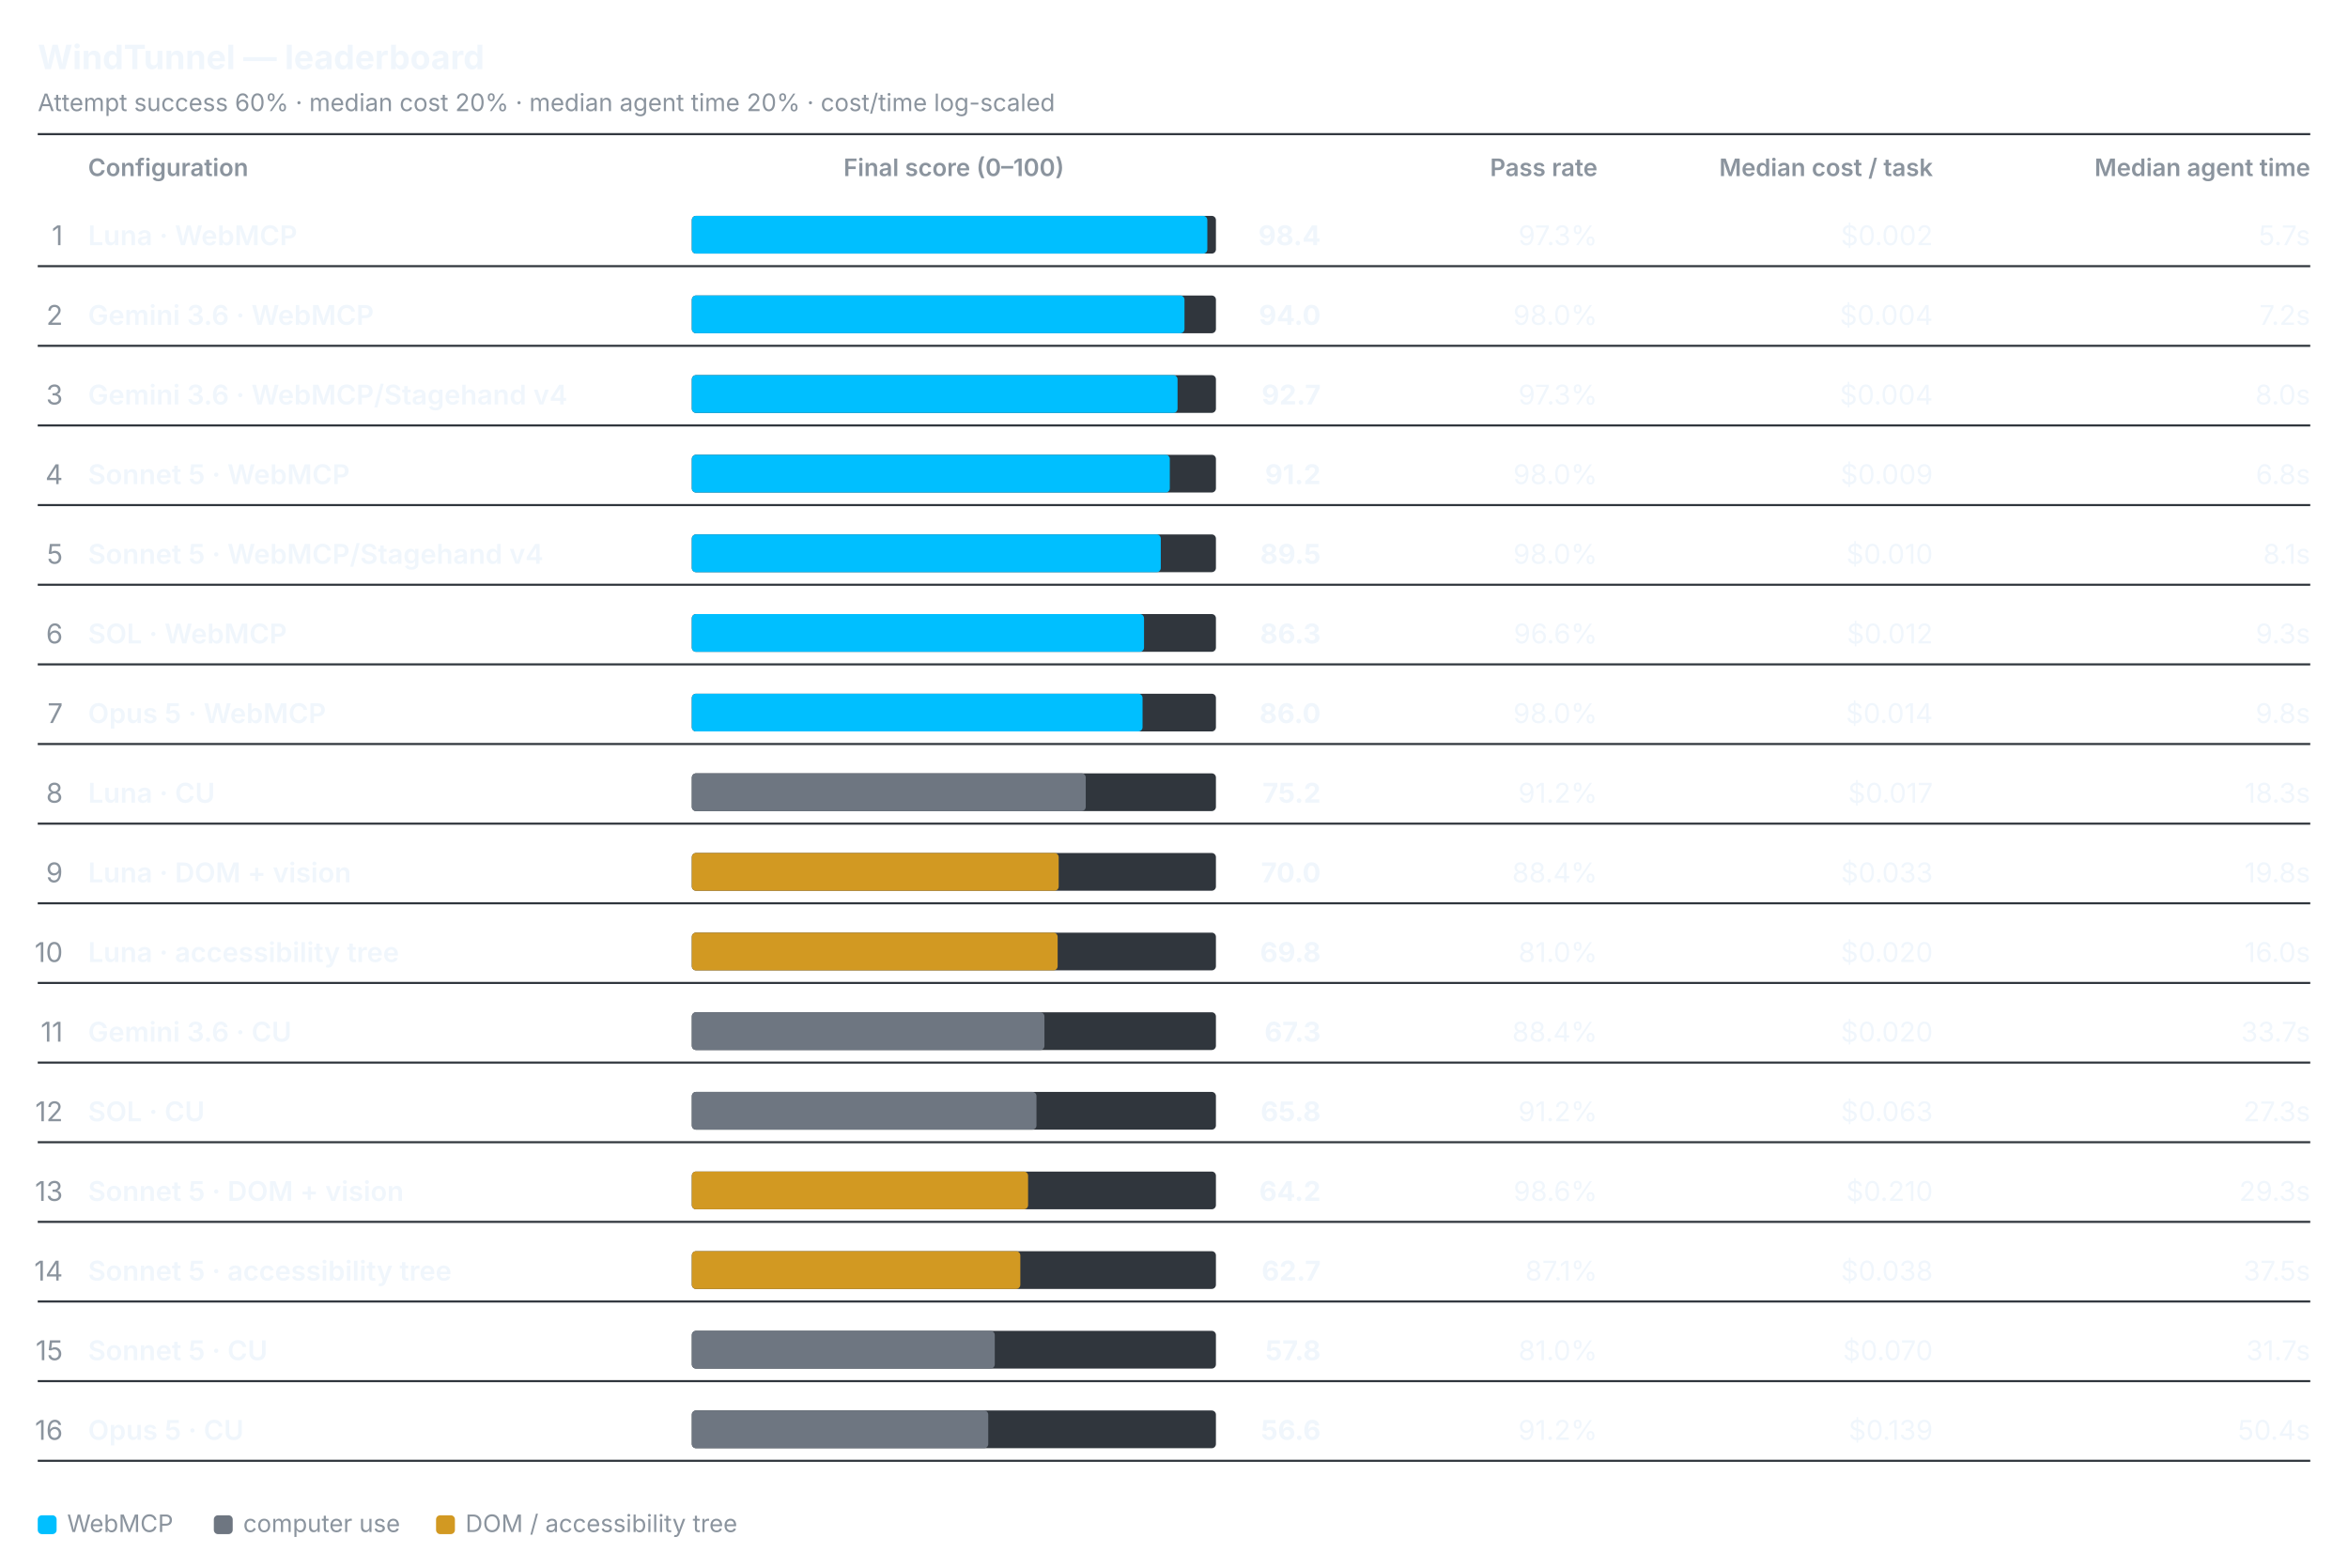
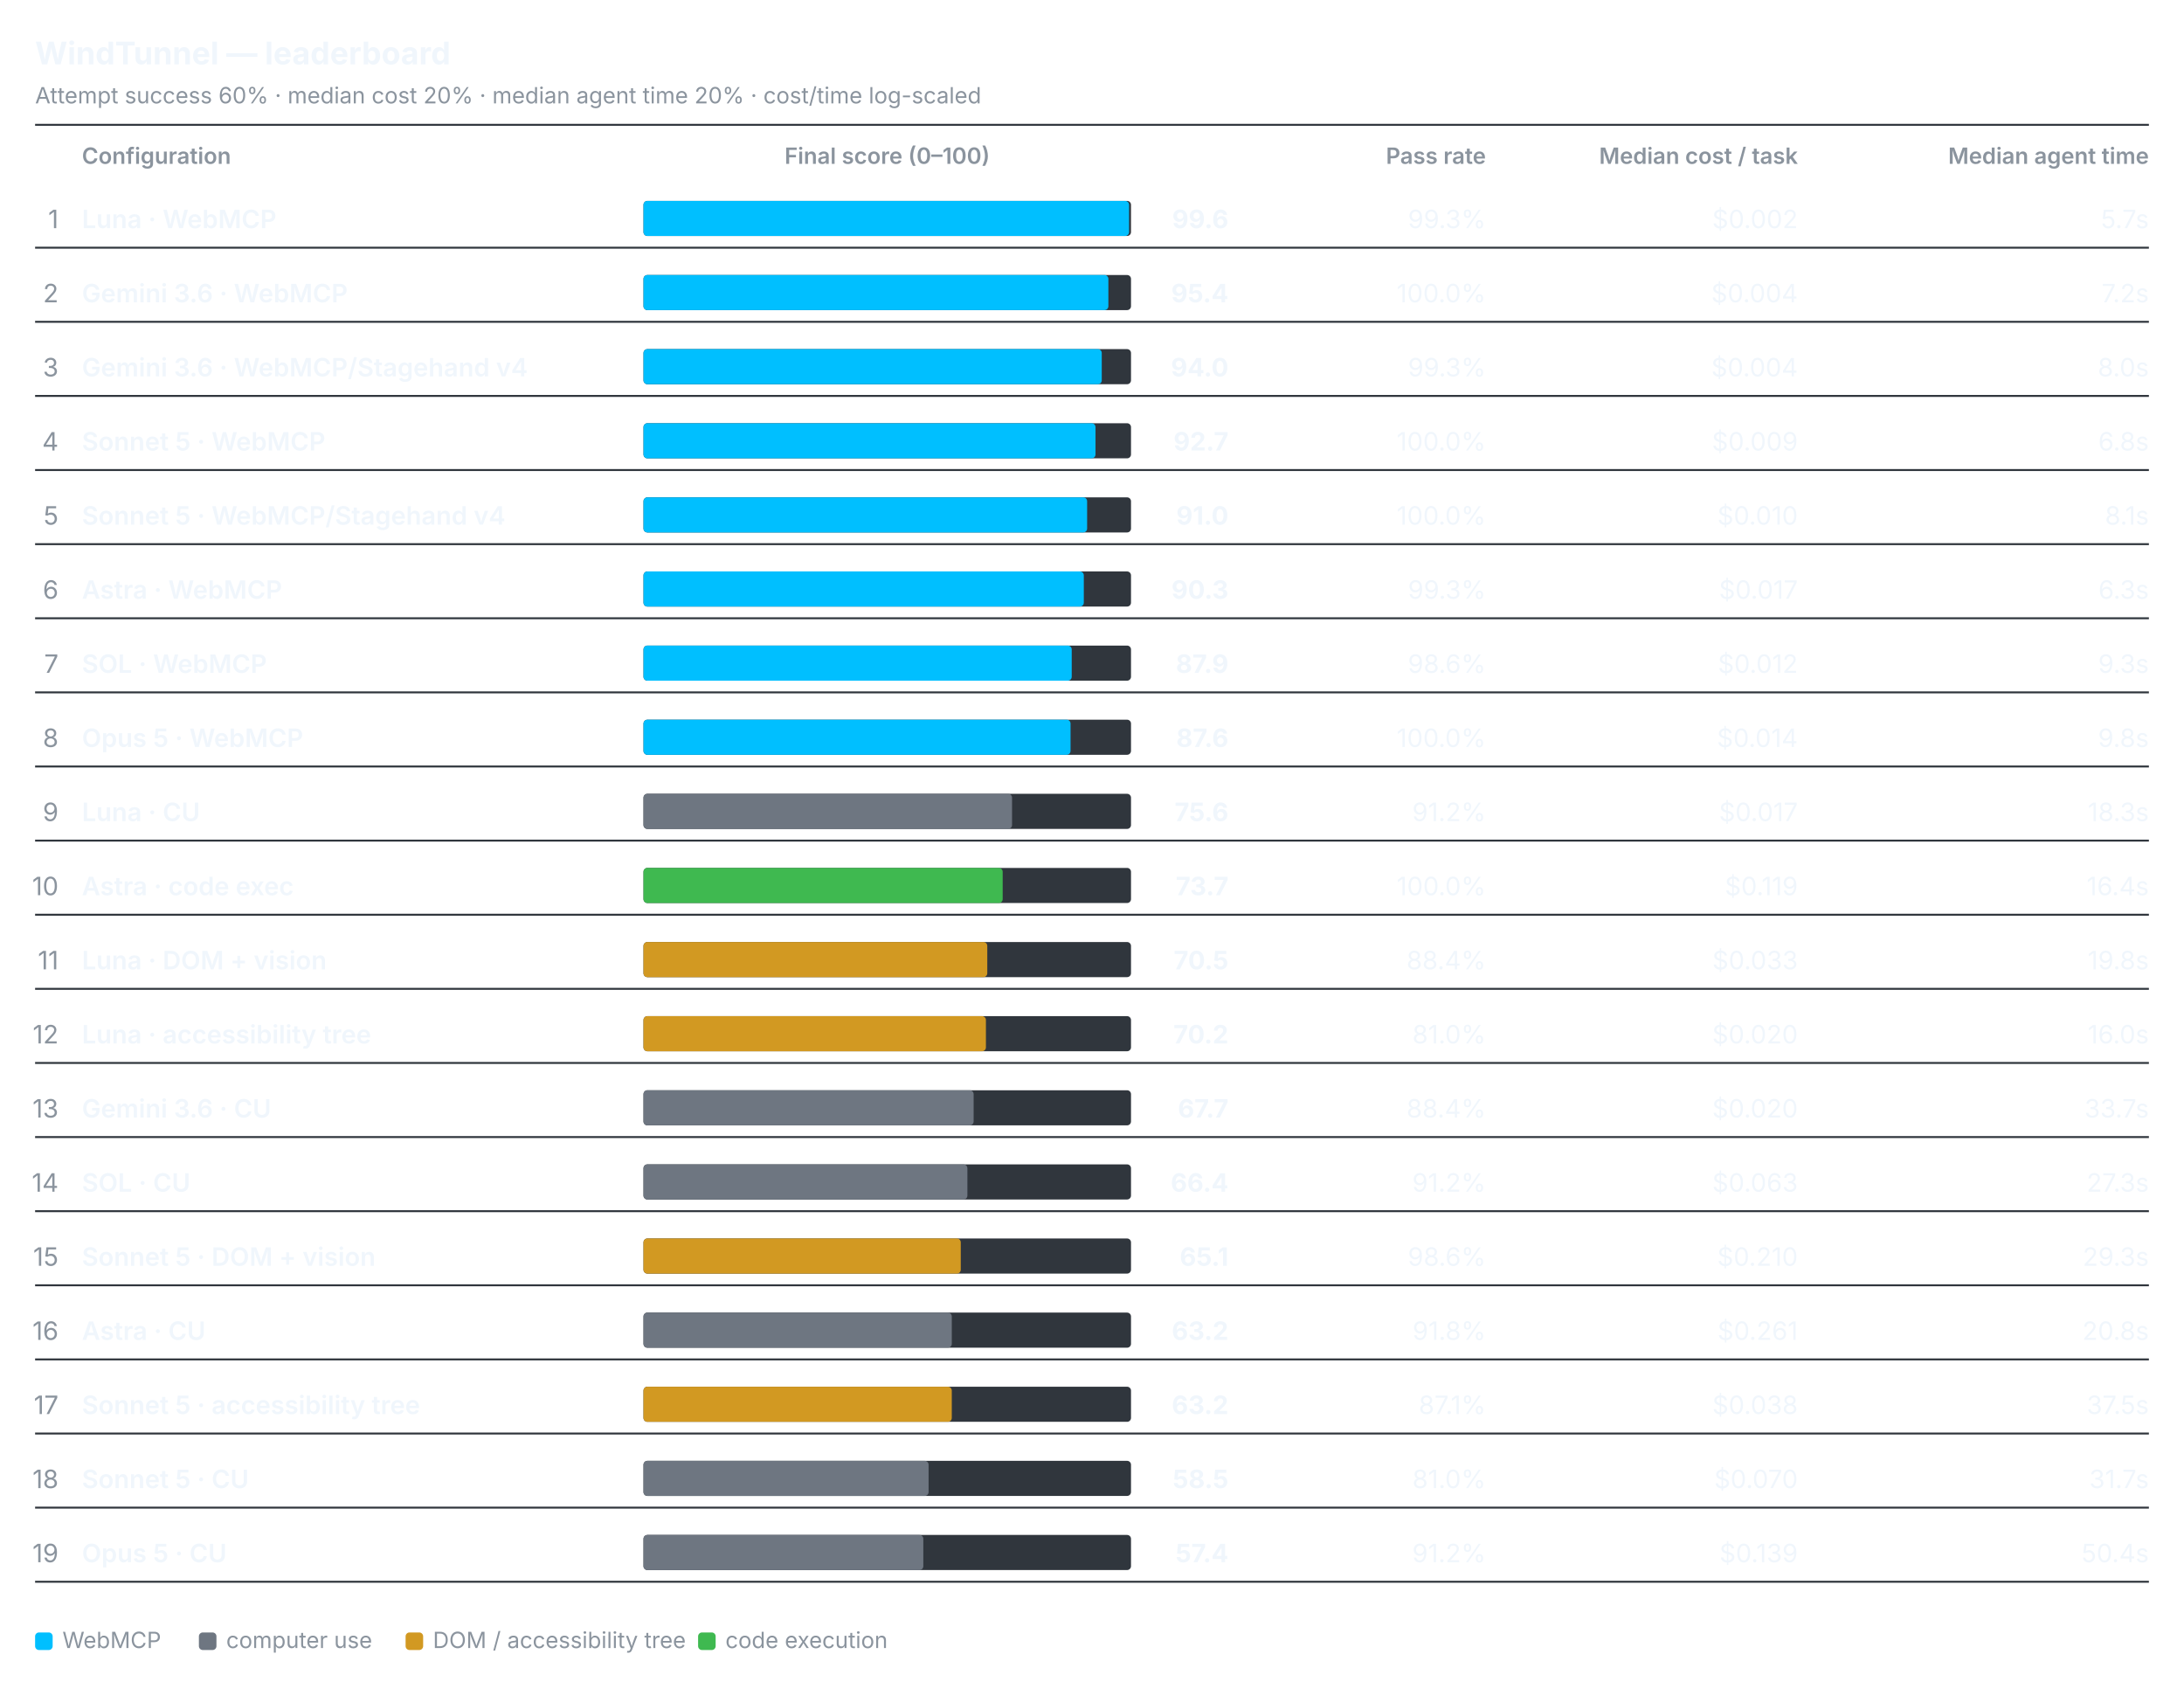
- <svg xmlns="http://www.w3.org/2000/svg" viewBox="0 0 1120 748" width="1120" height="748" font-family="system-ui,-apple-system,sans-serif" font-size="13">
+ <svg xmlns="http://www.w3.org/2000/svg" viewBox="0 0 1120 862" width="1120" height="862" font-family="system-ui,-apple-system,sans-serif" font-size="13">
  <text x="18" y="33" font-size="16" font-weight="650" fill="#f0f6fc">WindTunnel — leaderboard</text>
  <text x="18" y="53" font-size="11.5" fill="#8b949e">Attempt success 60% · median cost 20% · median agent time 20% · cost/time log-scaled</text>
  <line x1="18" y1="64" x2="1102" y2="64" stroke="#30363d" stroke-width="1" />
  <text x="42" y="84" font-size="11.5" font-weight="600" fill="#8b949e">Configuration</text>
  <text x="455" y="84" text-anchor="middle" font-size="11.5" font-weight="600" fill="#8b949e">Final score (0–100)</text>
  <text x="762" y="84" text-anchor="end" font-size="11.5" font-weight="600" fill="#8b949e">Pass rate</text>
  <text x="922" y="84" text-anchor="end" font-size="11.5" font-weight="600" fill="#8b949e">Median cost / task</text>
  <text x="1102" y="84" text-anchor="end" font-size="11.5" font-weight="600" fill="#8b949e">Median agent time</text>
  <line x1="18" y1="127" x2="1102" y2="127" stroke="#30363d" stroke-width="1" />
  <text x="30" y="117" text-anchor="end" fill="#8b949e">1</text>
  <text x="42" y="117" font-weight="600" fill="#f0f6fc">Luna · WebMCP</text>
  <rect x="330" y="103" width="250" height="18" rx="2" fill="#30363d" />
-   <rect x="330" y="103" width="245.9" height="18" rx="2" fill="#00bfff" />
-   <text x="630" y="117" text-anchor="end" font-weight="700" fill="#f0f6fc">98.4</text>
-   <text x="762" y="117" text-anchor="end" fill="#f0f6fc">97.3%</text>
+   <rect x="330" y="103" width="249.0" height="18" rx="2" fill="#00bfff" />
+   <text x="630" y="117" text-anchor="end" font-weight="700" fill="#f0f6fc">99.6</text>
+   <text x="762" y="117" text-anchor="end" fill="#f0f6fc">99.3%</text>
  <text x="922" y="117" text-anchor="end" fill="#f0f6fc">$0.002</text>
  <text x="1102" y="117" text-anchor="end" fill="#f0f6fc">5.7s</text>
  <line x1="18" y1="165" x2="1102" y2="165" stroke="#30363d" stroke-width="1" />
  <text x="30" y="155" text-anchor="end" fill="#8b949e">2</text>
  <text x="42" y="155" font-weight="600" fill="#f0f6fc">Gemini 3.6 · WebMCP</text>
  <rect x="330" y="141" width="250" height="18" rx="2" fill="#30363d" />
-   <rect x="330" y="141" width="235.0" height="18" rx="2" fill="#00bfff" />
-   <text x="630" y="155" text-anchor="end" font-weight="700" fill="#f0f6fc">94.0</text>
-   <text x="762" y="155" text-anchor="end" fill="#f0f6fc">98.0%</text>
+   <rect x="330" y="141" width="238.4" height="18" rx="2" fill="#00bfff" />
+   <text x="630" y="155" text-anchor="end" font-weight="700" fill="#f0f6fc">95.4</text>
+   <text x="762" y="155" text-anchor="end" fill="#f0f6fc">100.0%</text>
  <text x="922" y="155" text-anchor="end" fill="#f0f6fc">$0.004</text>
  <text x="1102" y="155" text-anchor="end" fill="#f0f6fc">7.2s</text>
  <line x1="18" y1="203" x2="1102" y2="203" stroke="#30363d" stroke-width="1" />
  <text x="30" y="193" text-anchor="end" fill="#8b949e">3</text>
  <text x="42" y="193" font-weight="600" fill="#f0f6fc">Gemini 3.6 · WebMCP/Stagehand v4</text>
  <rect x="330" y="179" width="250" height="18" rx="2" fill="#30363d" />
-   <rect x="330" y="179" width="231.7" height="18" rx="2" fill="#00bfff" />
-   <text x="630" y="193" text-anchor="end" font-weight="700" fill="#f0f6fc">92.7</text>
-   <text x="762" y="193" text-anchor="end" fill="#f0f6fc">97.3%</text>
+   <rect x="330" y="179" width="235.0" height="18" rx="2" fill="#00bfff" />
+   <text x="630" y="193" text-anchor="end" font-weight="700" fill="#f0f6fc">94.0</text>
+   <text x="762" y="193" text-anchor="end" fill="#f0f6fc">99.3%</text>
  <text x="922" y="193" text-anchor="end" fill="#f0f6fc">$0.004</text>
  <text x="1102" y="193" text-anchor="end" fill="#f0f6fc">8.0s</text>
  <line x1="18" y1="241" x2="1102" y2="241" stroke="#30363d" stroke-width="1" />
  <text x="30" y="231" text-anchor="end" fill="#8b949e">4</text>
  <text x="42" y="231" font-weight="600" fill="#f0f6fc">Sonnet 5 · WebMCP</text>
  <rect x="330" y="217" width="250" height="18" rx="2" fill="#30363d" />
-   <rect x="330" y="217" width="228.0" height="18" rx="2" fill="#00bfff" />
-   <text x="630" y="231" text-anchor="end" font-weight="700" fill="#f0f6fc">91.2</text>
-   <text x="762" y="231" text-anchor="end" fill="#f0f6fc">98.0%</text>
+   <rect x="330" y="217" width="231.8" height="18" rx="2" fill="#00bfff" />
+   <text x="630" y="231" text-anchor="end" font-weight="700" fill="#f0f6fc">92.7</text>
+   <text x="762" y="231" text-anchor="end" fill="#f0f6fc">100.0%</text>
  <text x="922" y="231" text-anchor="end" fill="#f0f6fc">$0.009</text>
  <text x="1102" y="231" text-anchor="end" fill="#f0f6fc">6.8s</text>
  <line x1="18" y1="279" x2="1102" y2="279" stroke="#30363d" stroke-width="1" />
  <text x="30" y="269" text-anchor="end" fill="#8b949e">5</text>
  <text x="42" y="269" font-weight="600" fill="#f0f6fc">Sonnet 5 · WebMCP/Stagehand v4</text>
  <rect x="330" y="255" width="250" height="18" rx="2" fill="#30363d" />
-   <rect x="330" y="255" width="223.7" height="18" rx="2" fill="#00bfff" />
-   <text x="630" y="269" text-anchor="end" font-weight="700" fill="#f0f6fc">89.5</text>
-   <text x="762" y="269" text-anchor="end" fill="#f0f6fc">98.0%</text>
+   <rect x="330" y="255" width="227.5" height="18" rx="2" fill="#00bfff" />
+   <text x="630" y="269" text-anchor="end" font-weight="700" fill="#f0f6fc">91.0</text>
+   <text x="762" y="269" text-anchor="end" fill="#f0f6fc">100.0%</text>
  <text x="922" y="269" text-anchor="end" fill="#f0f6fc">$0.010</text>
  <text x="1102" y="269" text-anchor="end" fill="#f0f6fc">8.1s</text>
  <line x1="18" y1="317" x2="1102" y2="317" stroke="#30363d" stroke-width="1" />
  <text x="30" y="307" text-anchor="end" fill="#8b949e">6</text>
-   <text x="42" y="307" font-weight="600" fill="#f0f6fc">SOL · WebMCP</text>
+   <text x="42" y="307" font-weight="600" fill="#f0f6fc">Astra · WebMCP</text>
  <rect x="330" y="293" width="250" height="18" rx="2" fill="#30363d" />
-   <rect x="330" y="293" width="215.7" height="18" rx="2" fill="#00bfff" />
-   <text x="630" y="307" text-anchor="end" font-weight="700" fill="#f0f6fc">86.3</text>
-   <text x="762" y="307" text-anchor="end" fill="#f0f6fc">96.6%</text>
-   <text x="922" y="307" text-anchor="end" fill="#f0f6fc">$0.012</text>
-   <text x="1102" y="307" text-anchor="end" fill="#f0f6fc">9.3s</text>
+   <rect x="330" y="293" width="225.8" height="18" rx="2" fill="#00bfff" />
+   <text x="630" y="307" text-anchor="end" font-weight="700" fill="#f0f6fc">90.3</text>
+   <text x="762" y="307" text-anchor="end" fill="#f0f6fc">99.3%</text>
+   <text x="922" y="307" text-anchor="end" fill="#f0f6fc">$0.017</text>
+   <text x="1102" y="307" text-anchor="end" fill="#f0f6fc">6.3s</text>
  <line x1="18" y1="355" x2="1102" y2="355" stroke="#30363d" stroke-width="1" />
  <text x="30" y="345" text-anchor="end" fill="#8b949e">7</text>
-   <text x="42" y="345" font-weight="600" fill="#f0f6fc">Opus 5 · WebMCP</text>
+   <text x="42" y="345" font-weight="600" fill="#f0f6fc">SOL · WebMCP</text>
  <rect x="330" y="331" width="250" height="18" rx="2" fill="#30363d" />
-   <rect x="330" y="331" width="215.0" height="18" rx="2" fill="#00bfff" />
-   <text x="630" y="345" text-anchor="end" font-weight="700" fill="#f0f6fc">86.0</text>
-   <text x="762" y="345" text-anchor="end" fill="#f0f6fc">98.0%</text>
-   <text x="922" y="345" text-anchor="end" fill="#f0f6fc">$0.014</text>
-   <text x="1102" y="345" text-anchor="end" fill="#f0f6fc">9.8s</text>
+   <rect x="330" y="331" width="219.6" height="18" rx="2" fill="#00bfff" />
+   <text x="630" y="345" text-anchor="end" font-weight="700" fill="#f0f6fc">87.9</text>
+   <text x="762" y="345" text-anchor="end" fill="#f0f6fc">98.6%</text>
+   <text x="922" y="345" text-anchor="end" fill="#f0f6fc">$0.012</text>
+   <text x="1102" y="345" text-anchor="end" fill="#f0f6fc">9.3s</text>
  <line x1="18" y1="393" x2="1102" y2="393" stroke="#30363d" stroke-width="1" />
  <text x="30" y="383" text-anchor="end" fill="#8b949e">8</text>
-   <text x="42" y="383" font-weight="600" fill="#f0f6fc">Luna · CU</text>
+   <text x="42" y="383" font-weight="600" fill="#f0f6fc">Opus 5 · WebMCP</text>
  <rect x="330" y="369" width="250" height="18" rx="2" fill="#30363d" />
-   <rect x="330" y="369" width="187.9" height="18" rx="2" fill="#6e7681" />
-   <text x="630" y="383" text-anchor="end" font-weight="700" fill="#f0f6fc">75.2</text>
-   <text x="762" y="383" text-anchor="end" fill="#f0f6fc">91.2%</text>
-   <text x="922" y="383" text-anchor="end" fill="#f0f6fc">$0.017</text>
-   <text x="1102" y="383" text-anchor="end" fill="#f0f6fc">18.3s</text>
+   <rect x="330" y="369" width="219.0" height="18" rx="2" fill="#00bfff" />
+   <text x="630" y="383" text-anchor="end" font-weight="700" fill="#f0f6fc">87.6</text>
+   <text x="762" y="383" text-anchor="end" fill="#f0f6fc">100.0%</text>
+   <text x="922" y="383" text-anchor="end" fill="#f0f6fc">$0.014</text>
+   <text x="1102" y="383" text-anchor="end" fill="#f0f6fc">9.8s</text>
  <line x1="18" y1="431" x2="1102" y2="431" stroke="#30363d" stroke-width="1" />
  <text x="30" y="421" text-anchor="end" fill="#8b949e">9</text>
-   <text x="42" y="421" font-weight="600" fill="#f0f6fc">Luna · DOM + vision</text>
+   <text x="42" y="421" font-weight="600" fill="#f0f6fc">Luna · CU</text>
  <rect x="330" y="407" width="250" height="18" rx="2" fill="#30363d" />
-   <rect x="330" y="407" width="175.0" height="18" rx="2" fill="#d29922" />
-   <text x="630" y="421" text-anchor="end" font-weight="700" fill="#f0f6fc">70.0</text>
-   <text x="762" y="421" text-anchor="end" fill="#f0f6fc">88.4%</text>
-   <text x="922" y="421" text-anchor="end" fill="#f0f6fc">$0.033</text>
-   <text x="1102" y="421" text-anchor="end" fill="#f0f6fc">19.8s</text>
+   <rect x="330" y="407" width="189.0" height="18" rx="2" fill="#6e7681" />
+   <text x="630" y="421" text-anchor="end" font-weight="700" fill="#f0f6fc">75.6</text>
+   <text x="762" y="421" text-anchor="end" fill="#f0f6fc">91.2%</text>
+   <text x="922" y="421" text-anchor="end" fill="#f0f6fc">$0.017</text>
+   <text x="1102" y="421" text-anchor="end" fill="#f0f6fc">18.3s</text>
  <line x1="18" y1="469" x2="1102" y2="469" stroke="#30363d" stroke-width="1" />
  <text x="30" y="459" text-anchor="end" fill="#8b949e">10</text>
-   <text x="42" y="459" font-weight="600" fill="#f0f6fc">Luna · accessibility tree</text>
+   <text x="42" y="459" font-weight="600" fill="#f0f6fc">Astra · code exec</text>
  <rect x="330" y="445" width="250" height="18" rx="2" fill="#30363d" />
-   <rect x="330" y="445" width="174.5" height="18" rx="2" fill="#d29922" />
-   <text x="630" y="459" text-anchor="end" font-weight="700" fill="#f0f6fc">69.8</text>
-   <text x="762" y="459" text-anchor="end" fill="#f0f6fc">81.0%</text>
-   <text x="922" y="459" text-anchor="end" fill="#f0f6fc">$0.020</text>
-   <text x="1102" y="459" text-anchor="end" fill="#f0f6fc">16.0s</text>
+   <rect x="330" y="445" width="184.2" height="18" rx="2" fill="#3fb950" />
+   <text x="630" y="459" text-anchor="end" font-weight="700" fill="#f0f6fc">73.7</text>
+   <text x="762" y="459" text-anchor="end" fill="#f0f6fc">100.0%</text>
+   <text x="922" y="459" text-anchor="end" fill="#f0f6fc">$0.119</text>
+   <text x="1102" y="459" text-anchor="end" fill="#f0f6fc">16.4s</text>
  <line x1="18" y1="507" x2="1102" y2="507" stroke="#30363d" stroke-width="1" />
  <text x="30" y="497" text-anchor="end" fill="#8b949e">11</text>
-   <text x="42" y="497" font-weight="600" fill="#f0f6fc">Gemini 3.6 · CU</text>
+   <text x="42" y="497" font-weight="600" fill="#f0f6fc">Luna · DOM + vision</text>
  <rect x="330" y="483" width="250" height="18" rx="2" fill="#30363d" />
-   <rect x="330" y="483" width="168.2" height="18" rx="2" fill="#6e7681" />
-   <text x="630" y="497" text-anchor="end" font-weight="700" fill="#f0f6fc">67.3</text>
+   <rect x="330" y="483" width="176.3" height="18" rx="2" fill="#d29922" />
+   <text x="630" y="497" text-anchor="end" font-weight="700" fill="#f0f6fc">70.5</text>
  <text x="762" y="497" text-anchor="end" fill="#f0f6fc">88.4%</text>
-   <text x="922" y="497" text-anchor="end" fill="#f0f6fc">$0.020</text>
-   <text x="1102" y="497" text-anchor="end" fill="#f0f6fc">33.7s</text>
+   <text x="922" y="497" text-anchor="end" fill="#f0f6fc">$0.033</text>
+   <text x="1102" y="497" text-anchor="end" fill="#f0f6fc">19.8s</text>
  <line x1="18" y1="545" x2="1102" y2="545" stroke="#30363d" stroke-width="1" />
  <text x="30" y="535" text-anchor="end" fill="#8b949e">12</text>
-   <text x="42" y="535" font-weight="600" fill="#f0f6fc">SOL · CU</text>
+   <text x="42" y="535" font-weight="600" fill="#f0f6fc">Luna · accessibility tree</text>
  <rect x="330" y="521" width="250" height="18" rx="2" fill="#30363d" />
-   <rect x="330" y="521" width="164.4" height="18" rx="2" fill="#6e7681" />
-   <text x="630" y="535" text-anchor="end" font-weight="700" fill="#f0f6fc">65.8</text>
-   <text x="762" y="535" text-anchor="end" fill="#f0f6fc">91.2%</text>
-   <text x="922" y="535" text-anchor="end" fill="#f0f6fc">$0.063</text>
-   <text x="1102" y="535" text-anchor="end" fill="#f0f6fc">27.3s</text>
+   <rect x="330" y="521" width="175.6" height="18" rx="2" fill="#d29922" />
+   <text x="630" y="535" text-anchor="end" font-weight="700" fill="#f0f6fc">70.2</text>
+   <text x="762" y="535" text-anchor="end" fill="#f0f6fc">81.0%</text>
+   <text x="922" y="535" text-anchor="end" fill="#f0f6fc">$0.020</text>
+   <text x="1102" y="535" text-anchor="end" fill="#f0f6fc">16.0s</text>
  <line x1="18" y1="583" x2="1102" y2="583" stroke="#30363d" stroke-width="1" />
  <text x="30" y="573" text-anchor="end" fill="#8b949e">13</text>
-   <text x="42" y="573" font-weight="600" fill="#f0f6fc">Sonnet 5 · DOM + vision</text>
+   <text x="42" y="573" font-weight="600" fill="#f0f6fc">Gemini 3.6 · CU</text>
  <rect x="330" y="559" width="250" height="18" rx="2" fill="#30363d" />
-   <rect x="330" y="559" width="160.4" height="18" rx="2" fill="#d29922" />
-   <text x="630" y="573" text-anchor="end" font-weight="700" fill="#f0f6fc">64.2</text>
-   <text x="762" y="573" text-anchor="end" fill="#f0f6fc">98.6%</text>
-   <text x="922" y="573" text-anchor="end" fill="#f0f6fc">$0.210</text>
-   <text x="1102" y="573" text-anchor="end" fill="#f0f6fc">29.3s</text>
+   <rect x="330" y="559" width="169.3" height="18" rx="2" fill="#6e7681" />
+   <text x="630" y="573" text-anchor="end" font-weight="700" fill="#f0f6fc">67.7</text>
+   <text x="762" y="573" text-anchor="end" fill="#f0f6fc">88.4%</text>
+   <text x="922" y="573" text-anchor="end" fill="#f0f6fc">$0.020</text>
+   <text x="1102" y="573" text-anchor="end" fill="#f0f6fc">33.7s</text>
  <line x1="18" y1="621" x2="1102" y2="621" stroke="#30363d" stroke-width="1" />
  <text x="30" y="611" text-anchor="end" fill="#8b949e">14</text>
-   <text x="42" y="611" font-weight="600" fill="#f0f6fc">Sonnet 5 · accessibility tree</text>
+   <text x="42" y="611" font-weight="600" fill="#f0f6fc">SOL · CU</text>
  <rect x="330" y="597" width="250" height="18" rx="2" fill="#30363d" />
-   <rect x="330" y="597" width="156.7" height="18" rx="2" fill="#d29922" />
-   <text x="630" y="611" text-anchor="end" font-weight="700" fill="#f0f6fc">62.7</text>
-   <text x="762" y="611" text-anchor="end" fill="#f0f6fc">87.1%</text>
-   <text x="922" y="611" text-anchor="end" fill="#f0f6fc">$0.038</text>
-   <text x="1102" y="611" text-anchor="end" fill="#f0f6fc">37.5s</text>
+   <rect x="330" y="597" width="166.1" height="18" rx="2" fill="#6e7681" />
+   <text x="630" y="611" text-anchor="end" font-weight="700" fill="#f0f6fc">66.4</text>
+   <text x="762" y="611" text-anchor="end" fill="#f0f6fc">91.2%</text>
+   <text x="922" y="611" text-anchor="end" fill="#f0f6fc">$0.063</text>
+   <text x="1102" y="611" text-anchor="end" fill="#f0f6fc">27.3s</text>
  <line x1="18" y1="659" x2="1102" y2="659" stroke="#30363d" stroke-width="1" />
  <text x="30" y="649" text-anchor="end" fill="#8b949e">15</text>
-   <text x="42" y="649" font-weight="600" fill="#f0f6fc">Sonnet 5 · CU</text>
+   <text x="42" y="649" font-weight="600" fill="#f0f6fc">Sonnet 5 · DOM + vision</text>
  <rect x="330" y="635" width="250" height="18" rx="2" fill="#30363d" />
-   <rect x="330" y="635" width="144.5" height="18" rx="2" fill="#6e7681" />
-   <text x="630" y="649" text-anchor="end" font-weight="700" fill="#f0f6fc">57.8</text>
-   <text x="762" y="649" text-anchor="end" fill="#f0f6fc">81.0%</text>
-   <text x="922" y="649" text-anchor="end" fill="#f0f6fc">$0.070</text>
-   <text x="1102" y="649" text-anchor="end" fill="#f0f6fc">31.7s</text>
+   <rect x="330" y="635" width="162.7" height="18" rx="2" fill="#d29922" />
+   <text x="630" y="649" text-anchor="end" font-weight="700" fill="#f0f6fc">65.1</text>
+   <text x="762" y="649" text-anchor="end" fill="#f0f6fc">98.6%</text>
+   <text x="922" y="649" text-anchor="end" fill="#f0f6fc">$0.210</text>
+   <text x="1102" y="649" text-anchor="end" fill="#f0f6fc">29.3s</text>
  <line x1="18" y1="697" x2="1102" y2="697" stroke="#30363d" stroke-width="1" />
  <text x="30" y="687" text-anchor="end" fill="#8b949e">16</text>
-   <text x="42" y="687" font-weight="600" fill="#f0f6fc">Opus 5 · CU</text>
+   <text x="42" y="687" font-weight="600" fill="#f0f6fc">Astra · CU</text>
  <rect x="330" y="673" width="250" height="18" rx="2" fill="#30363d" />
-   <rect x="330" y="673" width="141.4" height="18" rx="2" fill="#6e7681" />
-   <text x="630" y="687" text-anchor="end" font-weight="700" fill="#f0f6fc">56.6</text>
-   <text x="762" y="687" text-anchor="end" fill="#f0f6fc">91.2%</text>
-   <text x="922" y="687" text-anchor="end" fill="#f0f6fc">$0.139</text>
-   <text x="1102" y="687" text-anchor="end" fill="#f0f6fc">50.4s</text>
-   <rect x="18" y="723" width="9" height="9" rx="2" fill="#00bfff" />
-   <text x="32" y="731" font-size="11.5" fill="#8b949e">WebMCP</text>
-   <rect x="102" y="723" width="9" height="9" rx="2" fill="#6e7681" />
-   <text x="116" y="731" font-size="11.5" fill="#8b949e">computer use</text>
-   <rect x="208" y="723" width="9" height="9" rx="2" fill="#d29922" />
-   <text x="222" y="731" font-size="11.5" fill="#8b949e">DOM / accessibility tree</text>
+   <rect x="330" y="673" width="158.1" height="18" rx="2" fill="#6e7681" />
+   <text x="630" y="687" text-anchor="end" font-weight="700" fill="#f0f6fc">63.2</text>
+   <text x="762" y="687" text-anchor="end" fill="#f0f6fc">91.8%</text>
+   <text x="922" y="687" text-anchor="end" fill="#f0f6fc">$0.261</text>
+   <text x="1102" y="687" text-anchor="end" fill="#f0f6fc">20.8s</text>
+   <line x1="18" y1="735" x2="1102" y2="735" stroke="#30363d" stroke-width="1" />
+   <text x="30" y="725" text-anchor="end" fill="#8b949e">17</text>
+   <text x="42" y="725" font-weight="600" fill="#f0f6fc">Sonnet 5 · accessibility tree</text>
+   <rect x="330" y="711" width="250" height="18" rx="2" fill="#30363d" />
+   <rect x="330" y="711" width="158.1" height="18" rx="2" fill="#d29922" />
+   <text x="630" y="725" text-anchor="end" font-weight="700" fill="#f0f6fc">63.2</text>
+   <text x="762" y="725" text-anchor="end" fill="#f0f6fc">87.1%</text>
+   <text x="922" y="725" text-anchor="end" fill="#f0f6fc">$0.038</text>
+   <text x="1102" y="725" text-anchor="end" fill="#f0f6fc">37.5s</text>
+   <line x1="18" y1="773" x2="1102" y2="773" stroke="#30363d" stroke-width="1" />
+   <text x="30" y="763" text-anchor="end" fill="#8b949e">18</text>
+   <text x="42" y="763" font-weight="600" fill="#f0f6fc">Sonnet 5 · CU</text>
+   <rect x="330" y="749" width="250" height="18" rx="2" fill="#30363d" />
+   <rect x="330" y="749" width="146.2" height="18" rx="2" fill="#6e7681" />
+   <text x="630" y="763" text-anchor="end" font-weight="700" fill="#f0f6fc">58.5</text>
+   <text x="762" y="763" text-anchor="end" fill="#f0f6fc">81.0%</text>
+   <text x="922" y="763" text-anchor="end" fill="#f0f6fc">$0.070</text>
+   <text x="1102" y="763" text-anchor="end" fill="#f0f6fc">31.7s</text>
+   <line x1="18" y1="811" x2="1102" y2="811" stroke="#30363d" stroke-width="1" />
+   <text x="30" y="801" text-anchor="end" fill="#8b949e">19</text>
+   <text x="42" y="801" font-weight="600" fill="#f0f6fc">Opus 5 · CU</text>
+   <rect x="330" y="787" width="250" height="18" rx="2" fill="#30363d" />
+   <rect x="330" y="787" width="143.5" height="18" rx="2" fill="#6e7681" />
+   <text x="630" y="801" text-anchor="end" font-weight="700" fill="#f0f6fc">57.4</text>
+   <text x="762" y="801" text-anchor="end" fill="#f0f6fc">91.2%</text>
+   <text x="922" y="801" text-anchor="end" fill="#f0f6fc">$0.139</text>
+   <text x="1102" y="801" text-anchor="end" fill="#f0f6fc">50.4s</text>
+   <rect x="18" y="837" width="9" height="9" rx="2" fill="#00bfff" />
+   <text x="32" y="845" font-size="11.5" fill="#8b949e">WebMCP</text>
+   <rect x="102" y="837" width="9" height="9" rx="2" fill="#6e7681" />
+   <text x="116" y="845" font-size="11.5" fill="#8b949e">computer use</text>
+   <rect x="208" y="837" width="9" height="9" rx="2" fill="#d29922" />
+   <text x="222" y="845" font-size="11.5" fill="#8b949e">DOM / accessibility tree</text>
+   <rect x="358" y="837" width="9" height="9" rx="2" fill="#3fb950" />
+   <text x="372" y="845" font-size="11.5" fill="#8b949e">code execution</text>
</svg>
